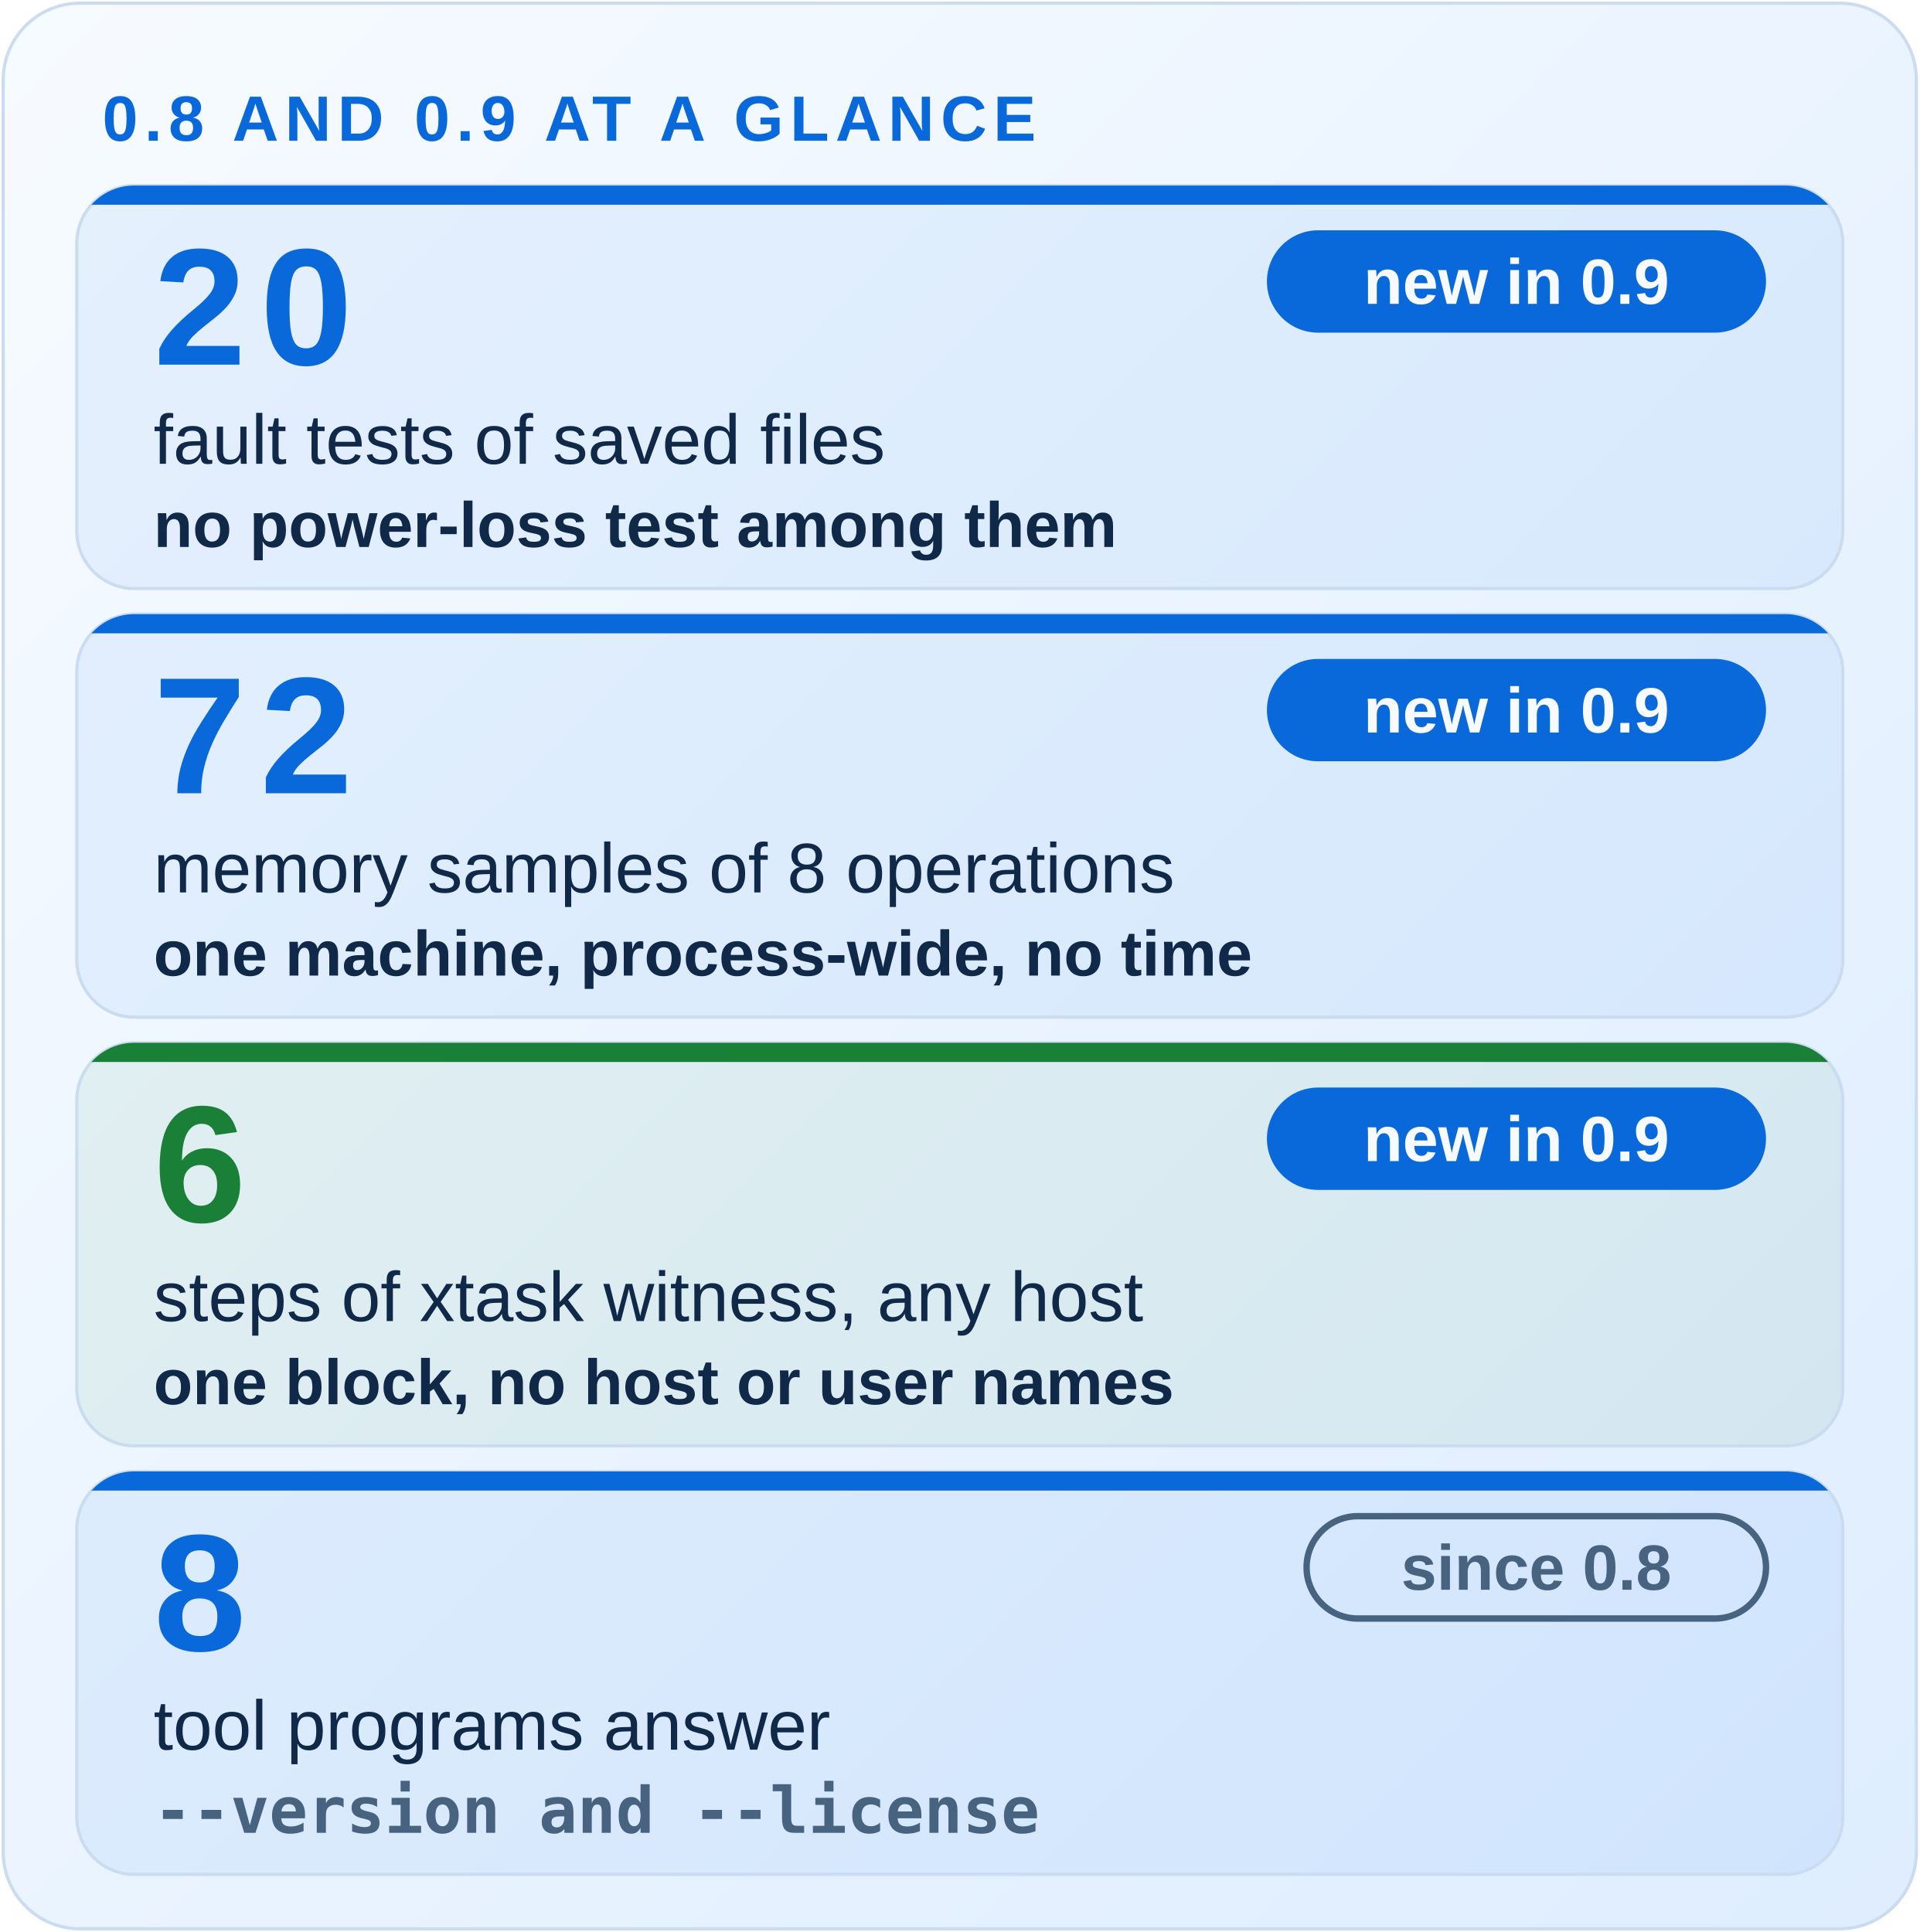
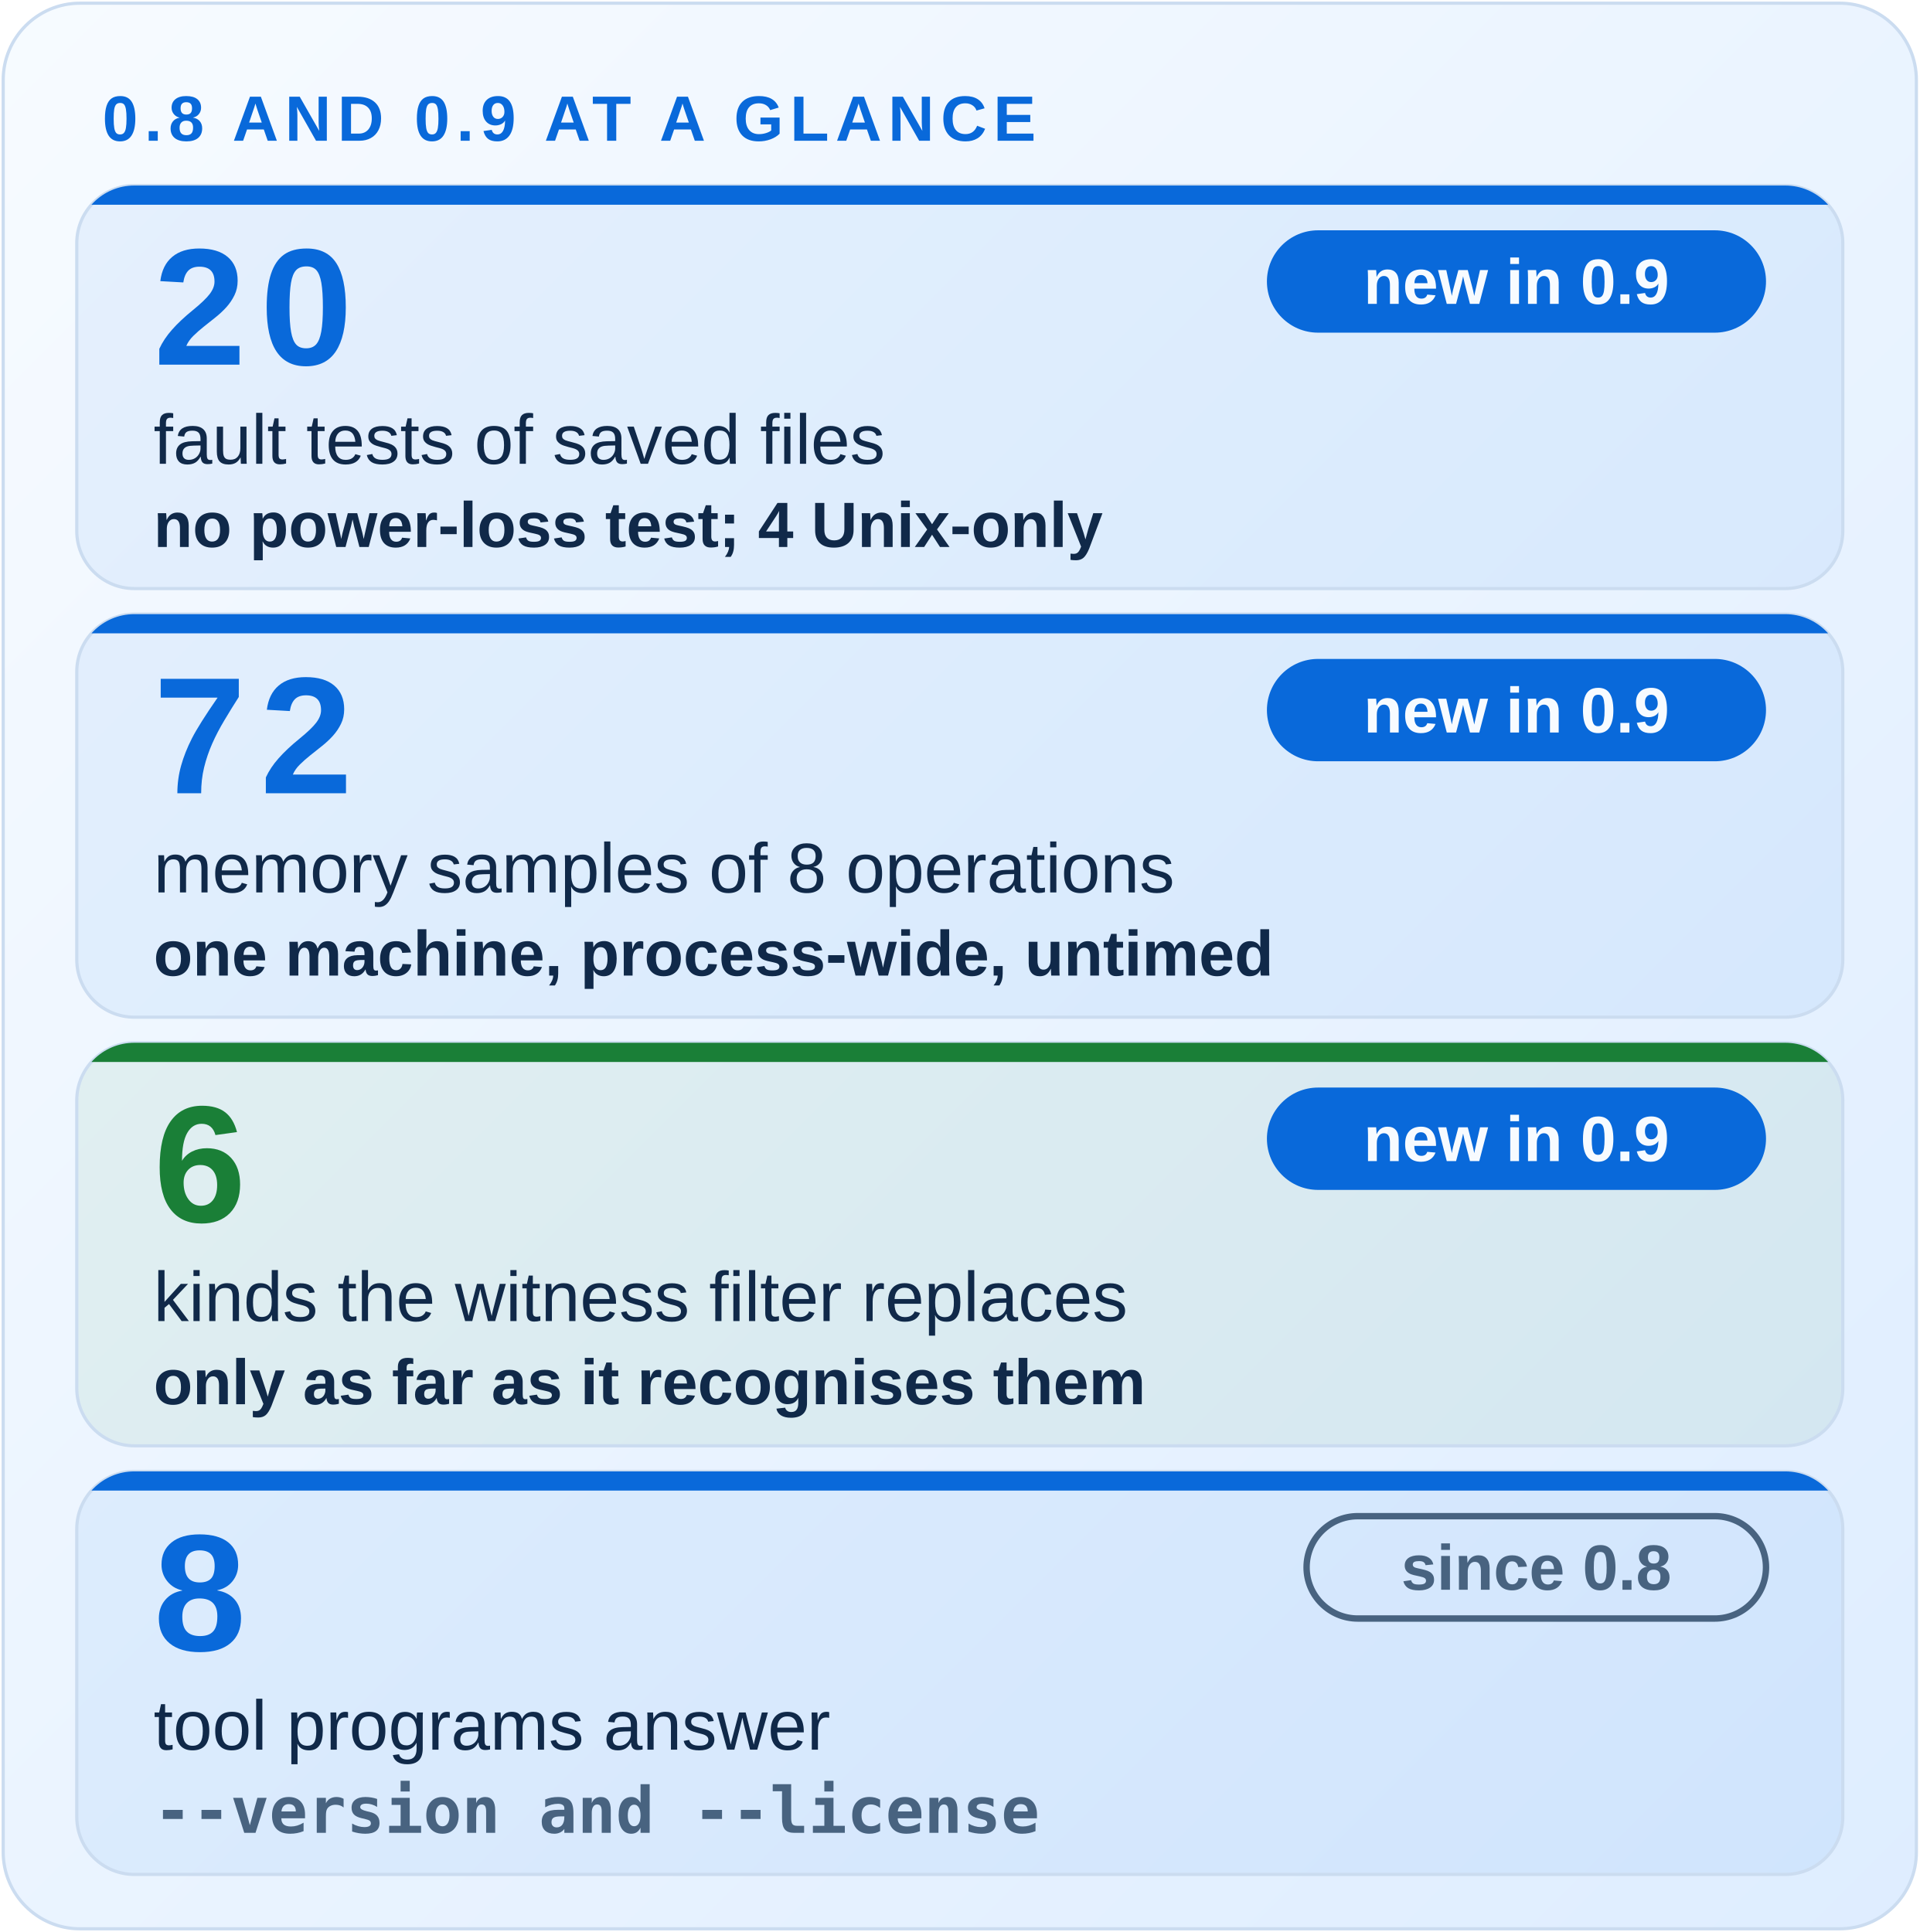
<svg xmlns="http://www.w3.org/2000/svg" width="600" height="604" viewBox="0 0 600 604" role="img" aria-labelledby="t d">
  <style>
svg{font-size:20px}
text{font-family:Arial,Helvetica,sans-serif;fill:#102949}
.mono{font-family:ui-monospace,Consolas,"DejaVu Sans Mono",monospace;fill:#486380}
.kick{font-size:20px;font-weight:700;letter-spacing:2px;fill:#0969da}
.gt{animation:gprise .7s cubic-bezier(.2,.8,.2,1) both}.gp{animation:gppop .8s cubic-bezier(.2,.8,.2,1) both;transform-box:fill-box;transform-origin:left bottom}.rl{animation-duration:1.4s;animation-timing-function:cubic-bezier(.2,.8,.2,1);animation-fill-mode:both}.ro52s2{animation-name:ro52s2}@keyframes ro52s2{from{transform:translateY(114.4px)}}.ro52s10{animation-name:ro52s10}@keyframes ro52s10{from{transform:translateY(572.0px)}}.ro52s7{animation-name:ro52s7}@keyframes ro52s7{from{transform:translateY(400.4px)}}.ro52s6{animation-name:ro52s6}@keyframes ro52s6{from{transform:translateY(343.2px)}}.ro52s8{animation-name:ro52s8}@keyframes ro52s8{from{transform:translateY(457.6px)}}@keyframes gprise{from{opacity:0;transform:translateY(26px)}to{opacity:1;transform:none}}@keyframes gppop{0%{opacity:0;transform:scale(.6)}70%{opacity:1;transform:scale(1.06)}to{opacity:1;transform:none}}.mut{fill:#486380}.b{font-weight:700}@media (prefers-reduced-motion:reduce){.gt,.gp,.rl,.ro52s2,.ro52s10,.ro52s7,.ro52s6,.ro52s8{animation:none}}
</style>
  <defs>
    <linearGradient id="bg" x2="1" y2="1">
      <stop stop-color="#f7fbff" />
      <stop offset="1" stop-color="#deedff" />
    </linearGradient>
    <clipPath id="card">
      <rect x="1" y="1" width="598" height="602" rx="24" />
    </clipPath>
  </defs>
  <rect x="1" y="1" width="598" height="602" rx="24" fill="url(#bg)" stroke="#cbdcf0" />
  <text class="kick" x="32" y="44">0.8 AND 0.9 AT A GLANCE</text>
  <g class="gt" style="animation-delay:0.15s">
    <clipPath id="gptile0">
      <rect x="24" y="58" width="552" height="126" rx="18" />
    </clipPath>
    <rect x="24" y="58" width="552" height="126" rx="18" fill="#0969da" fill-opacity=".07" stroke="#cbdcf0" />
    <rect x="24" y="58" width="552" height="6" fill="#0969da" clip-path="url(#gptile0)" />
    <rect x="396.0" y="72" width="156.0" height="32" rx="16" fill="#0969da" />
    <text x="474.0" y="95" font-size="20" class="b" text-anchor="middle" style="fill:#f7fbff">new in 0.9</text>
    <g class="roll" aria-label="20" font-size="52" font-weight="700" style="fill:#0969da">
      <clipPath id="glroll0">
        <rect x="45.9" y="66.2" width="37.4" height="60.3" />
      </clipPath>
      <g clip-path="url(#glroll0)">
        <g class="rl ro52s2" style="animation-delay:0.45s">
          <text x="48.0" y="-0.4" style="fill:#0969da">0</text>
          <text x="48.0" y="56.8" style="fill:#0969da">1</text>
          <text class="rf" x="48.0" y="114.0" style="fill:#0969da">2</text>
        </g>
      </g>
      <clipPath id="glroll1">
        <rect x="79.2" y="66.2" width="37.4" height="60.3" />
      </clipPath>
      <g clip-path="url(#glroll1)">
        <g class="rl ro52s10" style="animation-delay:0.53s">
          <text x="81.3" y="-458.0" style="fill:#0969da">0</text>
          <text x="81.3" y="-400.8" style="fill:#0969da">1</text>
          <text x="81.3" y="-343.6" style="fill:#0969da">2</text>
          <text x="81.3" y="-286.4" style="fill:#0969da">3</text>
          <text x="81.3" y="-229.2" style="fill:#0969da">4</text>
          <text x="81.3" y="-172.0" style="fill:#0969da">5</text>
          <text x="81.3" y="-114.8" style="fill:#0969da">6</text>
          <text x="81.3" y="-57.6" style="fill:#0969da">7</text>
          <text x="81.3" y="-0.4" style="fill:#0969da">8</text>
          <text x="81.3" y="56.8" style="fill:#0969da">9</text>
          <text class="rf" x="81.3" y="114.0" style="fill:#0969da">0</text>
        </g>
      </g>
    </g>
    <text x="48" y="145" font-size="22">fault tests of saved files</text>
-     <text class="b" x="48" y="171" font-size="20" style="fill:#102949">no power-loss test among them</text>
+     <text class="b" x="48" y="171" font-size="20" style="fill:#102949">no power-loss test; 4 Unix-only</text>
  </g>
  <g class="gt" style="animation-delay:0.45s">
    <clipPath id="gptile1">
      <rect x="24" y="192" width="552" height="126" rx="18" />
    </clipPath>
    <rect x="24" y="192" width="552" height="126" rx="18" fill="#0969da" fill-opacity=".07" stroke="#cbdcf0" />
    <rect x="24" y="192" width="552" height="6" fill="#0969da" clip-path="url(#gptile1)" />
    <rect x="396.0" y="206" width="156.0" height="32" rx="16" fill="#0969da" />
    <text x="474.0" y="229" font-size="20" class="b" text-anchor="middle" style="fill:#f7fbff">new in 0.9</text>
    <g class="roll" aria-label="72" font-size="52" font-weight="700" style="fill:#0969da">
      <clipPath id="glroll2">
        <rect x="45.9" y="200.2" width="37.4" height="60.3" />
      </clipPath>
      <g clip-path="url(#glroll2)">
        <g class="rl ro52s7" style="animation-delay:0.75s">
          <text x="48.0" y="-152.4" style="fill:#0969da">0</text>
          <text x="48.0" y="-95.2" style="fill:#0969da">1</text>
          <text x="48.0" y="-38.0" style="fill:#0969da">2</text>
          <text x="48.0" y="19.2" style="fill:#0969da">3</text>
          <text x="48.0" y="76.4" style="fill:#0969da">4</text>
          <text x="48.0" y="133.6" style="fill:#0969da">5</text>
          <text x="48.0" y="190.8" style="fill:#0969da">6</text>
          <text class="rf" x="48.0" y="248.0" style="fill:#0969da">7</text>
        </g>
      </g>
      <clipPath id="glroll3">
        <rect x="79.2" y="200.2" width="37.4" height="60.3" />
      </clipPath>
      <g clip-path="url(#glroll3)">
        <g class="rl ro52s2" style="animation-delay:0.83s">
          <text x="81.3" y="133.6" style="fill:#0969da">0</text>
          <text x="81.3" y="190.8" style="fill:#0969da">1</text>
          <text class="rf" x="81.3" y="248.0" style="fill:#0969da">2</text>
        </g>
      </g>
    </g>
    <text x="48" y="279" font-size="22">memory samples of 8 operations</text>
-     <text class="b" x="48" y="305" font-size="20" style="fill:#102949">one machine, process-wide, no time</text>
+     <text class="b" x="48" y="305" font-size="20" style="fill:#102949">one machine, process-wide, untimed</text>
  </g>
  <g class="gt" style="animation-delay:0.75s">
    <clipPath id="gptile2">
      <rect x="24" y="326" width="552" height="126" rx="18" />
    </clipPath>
    <rect x="24" y="326" width="552" height="126" rx="18" fill="#1a7f37" fill-opacity=".07" stroke="#cbdcf0" />
    <rect x="24" y="326" width="552" height="6" fill="#1a7f37" clip-path="url(#gptile2)" />
    <rect x="396.0" y="340" width="156.0" height="32" rx="16" fill="#0969da" />
    <text x="474.0" y="363" font-size="20" class="b" text-anchor="middle" style="fill:#f7fbff">new in 0.9</text>
    <g class="roll" aria-label="6" font-size="52" font-weight="700" style="fill:#1a7f37">
      <clipPath id="glroll4">
        <rect x="45.9" y="334.2" width="37.4" height="60.3" />
      </clipPath>
      <g clip-path="url(#glroll4)">
        <g class="rl ro52s6" style="animation-delay:1.05s">
          <text x="48.0" y="38.8" style="fill:#1a7f37">0</text>
          <text x="48.0" y="96.0" style="fill:#1a7f37">1</text>
          <text x="48.0" y="153.2" style="fill:#1a7f37">2</text>
          <text x="48.0" y="210.4" style="fill:#1a7f37">3</text>
          <text x="48.0" y="267.6" style="fill:#1a7f37">4</text>
          <text x="48.0" y="324.8" style="fill:#1a7f37">5</text>
          <text class="rf" x="48.0" y="382.0" style="fill:#1a7f37">6</text>
        </g>
      </g>
    </g>
-     <text x="48" y="413" font-size="22">steps of xtask witness, any host</text>
-     <text class="b" x="48" y="439" font-size="20" style="fill:#102949">one block, no host or user names</text>
+     <text x="48" y="413" font-size="22">kinds the witness filter replaces</text>
+     <text class="b" x="48" y="439" font-size="20" style="fill:#102949">only as far as it recognises them</text>
  </g>
  <g class="gt" style="animation-delay:1.05s">
    <clipPath id="gptile3">
      <rect x="24" y="460" width="552" height="126" rx="18" />
    </clipPath>
    <rect x="24" y="460" width="552" height="126" rx="18" fill="#0969da" fill-opacity=".07" stroke="#cbdcf0" />
    <rect x="24" y="460" width="552" height="6" fill="#0969da" clip-path="url(#gptile3)" />
    <rect x="408.4" y="474" width="143.6" height="32" rx="16" fill="none" stroke="#486380" stroke-width="2" />
    <text x="480.2" y="497" font-size="20" class="b" text-anchor="middle" style="fill:#486380">since 0.8</text>
    <g class="roll" aria-label="8" font-size="52" font-weight="700" style="fill:#0969da">
      <clipPath id="glroll5">
        <rect x="45.9" y="468.2" width="37.4" height="60.3" />
      </clipPath>
      <g clip-path="url(#glroll5)">
        <g class="rl ro52s8" style="animation-delay:1.35s">
          <text x="48.0" y="58.4" style="fill:#0969da">0</text>
          <text x="48.0" y="115.6" style="fill:#0969da">1</text>
          <text x="48.0" y="172.8" style="fill:#0969da">2</text>
          <text x="48.0" y="230.0" style="fill:#0969da">3</text>
          <text x="48.0" y="287.2" style="fill:#0969da">4</text>
          <text x="48.0" y="344.4" style="fill:#0969da">5</text>
          <text x="48.0" y="401.6" style="fill:#0969da">6</text>
          <text x="48.0" y="458.8" style="fill:#0969da">7</text>
          <text class="rf" x="48.0" y="516.0" style="fill:#0969da">8</text>
        </g>
      </g>
    </g>
    <text x="48" y="547" font-size="22">tool programs answer</text>
    <text class="mono b" x="48" y="573" font-size="20" style="fill:#486380">--version and --license</text>
  </g>
</svg>
